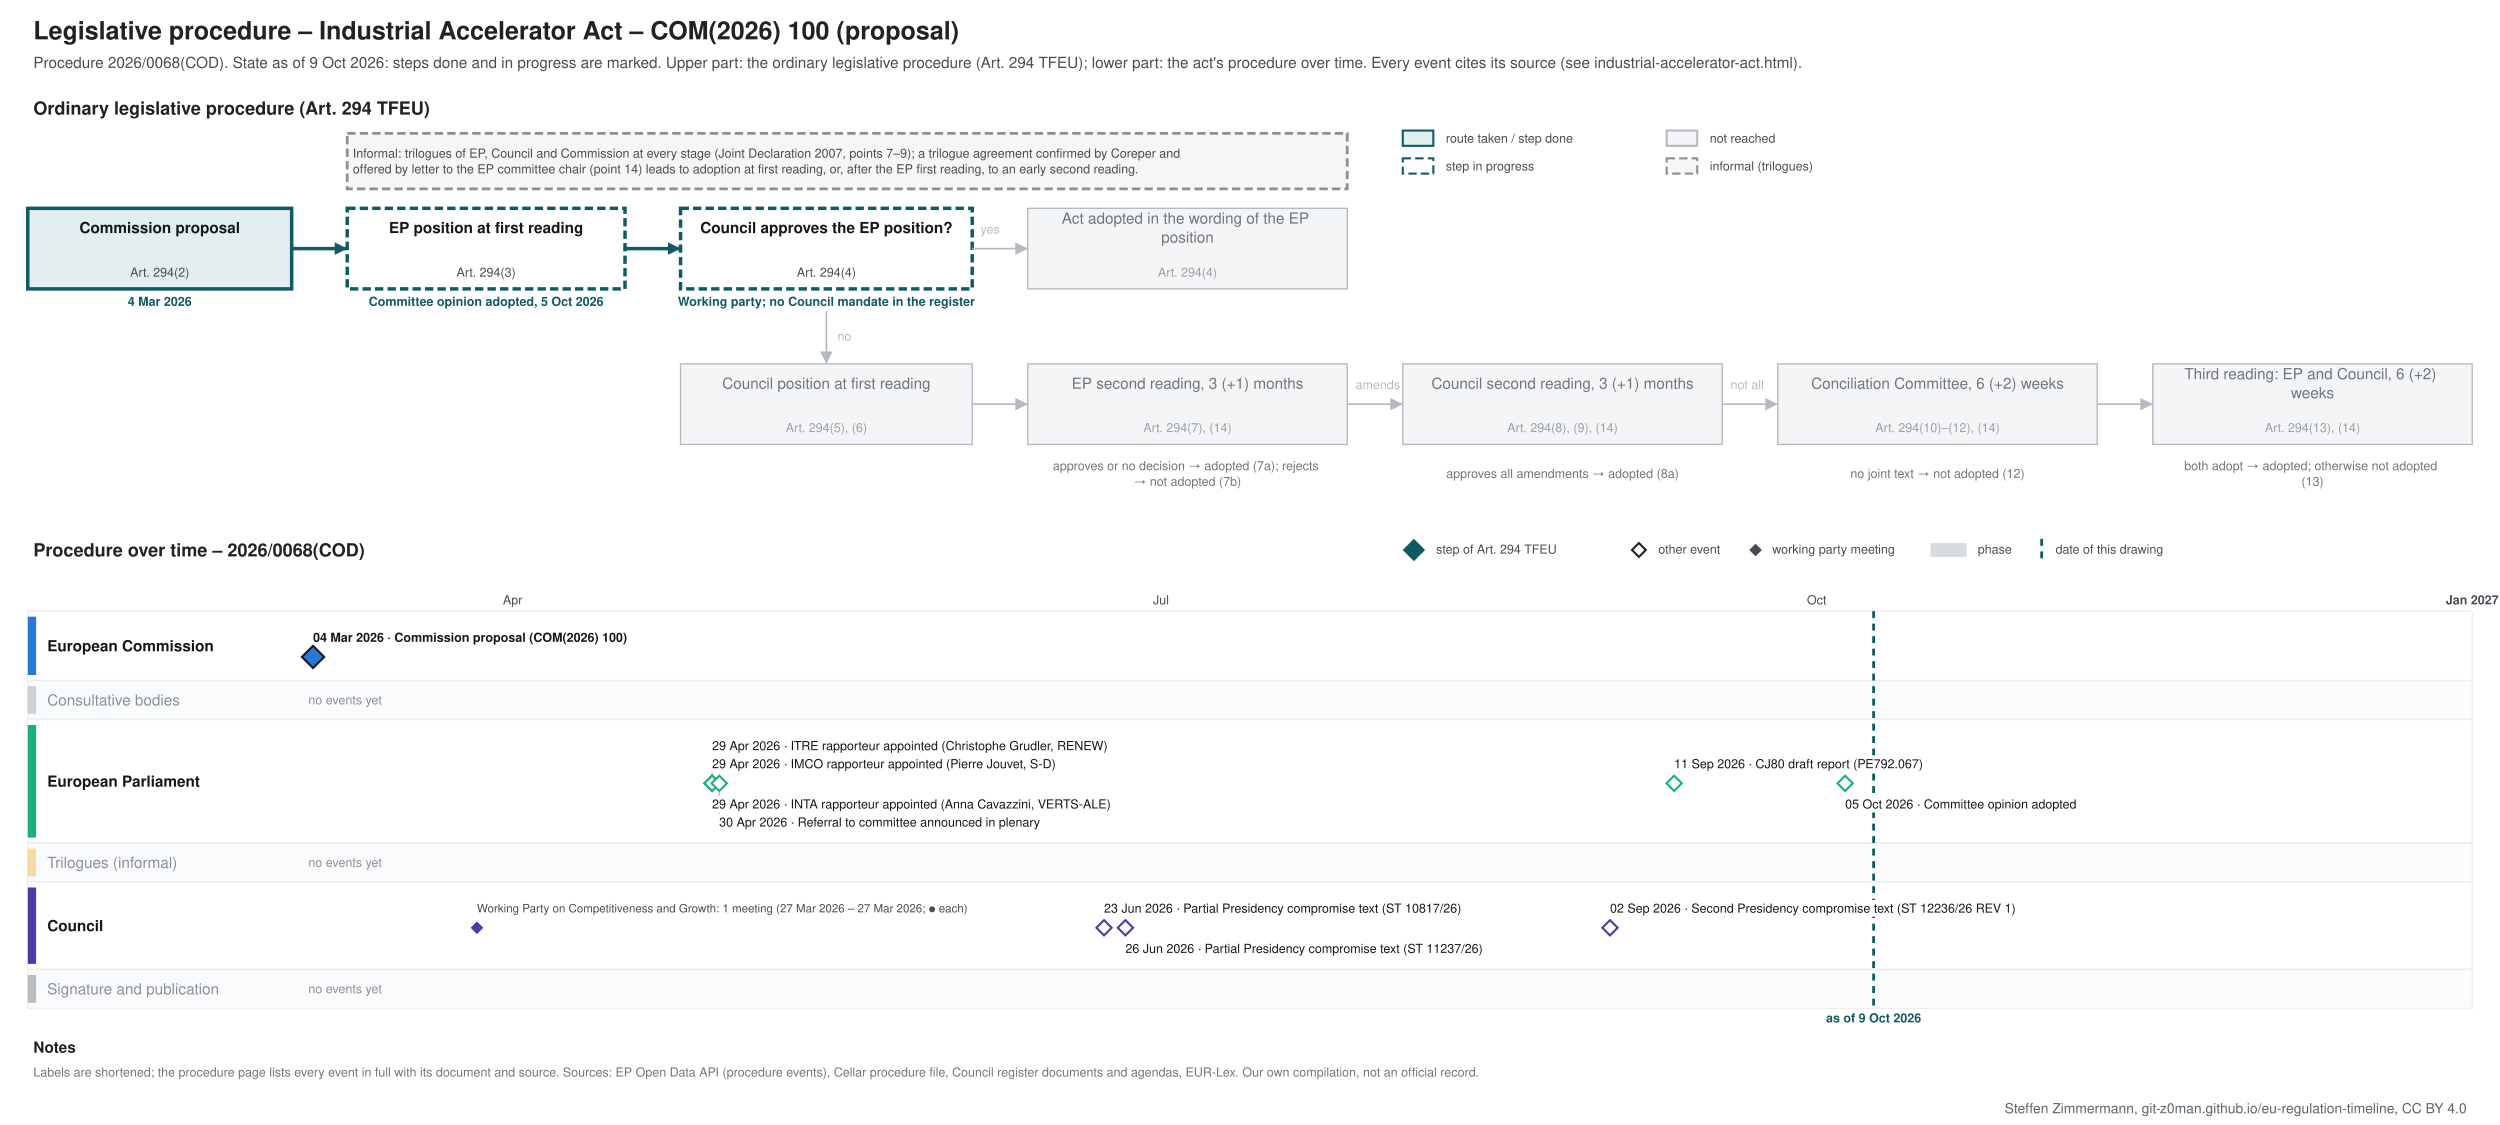
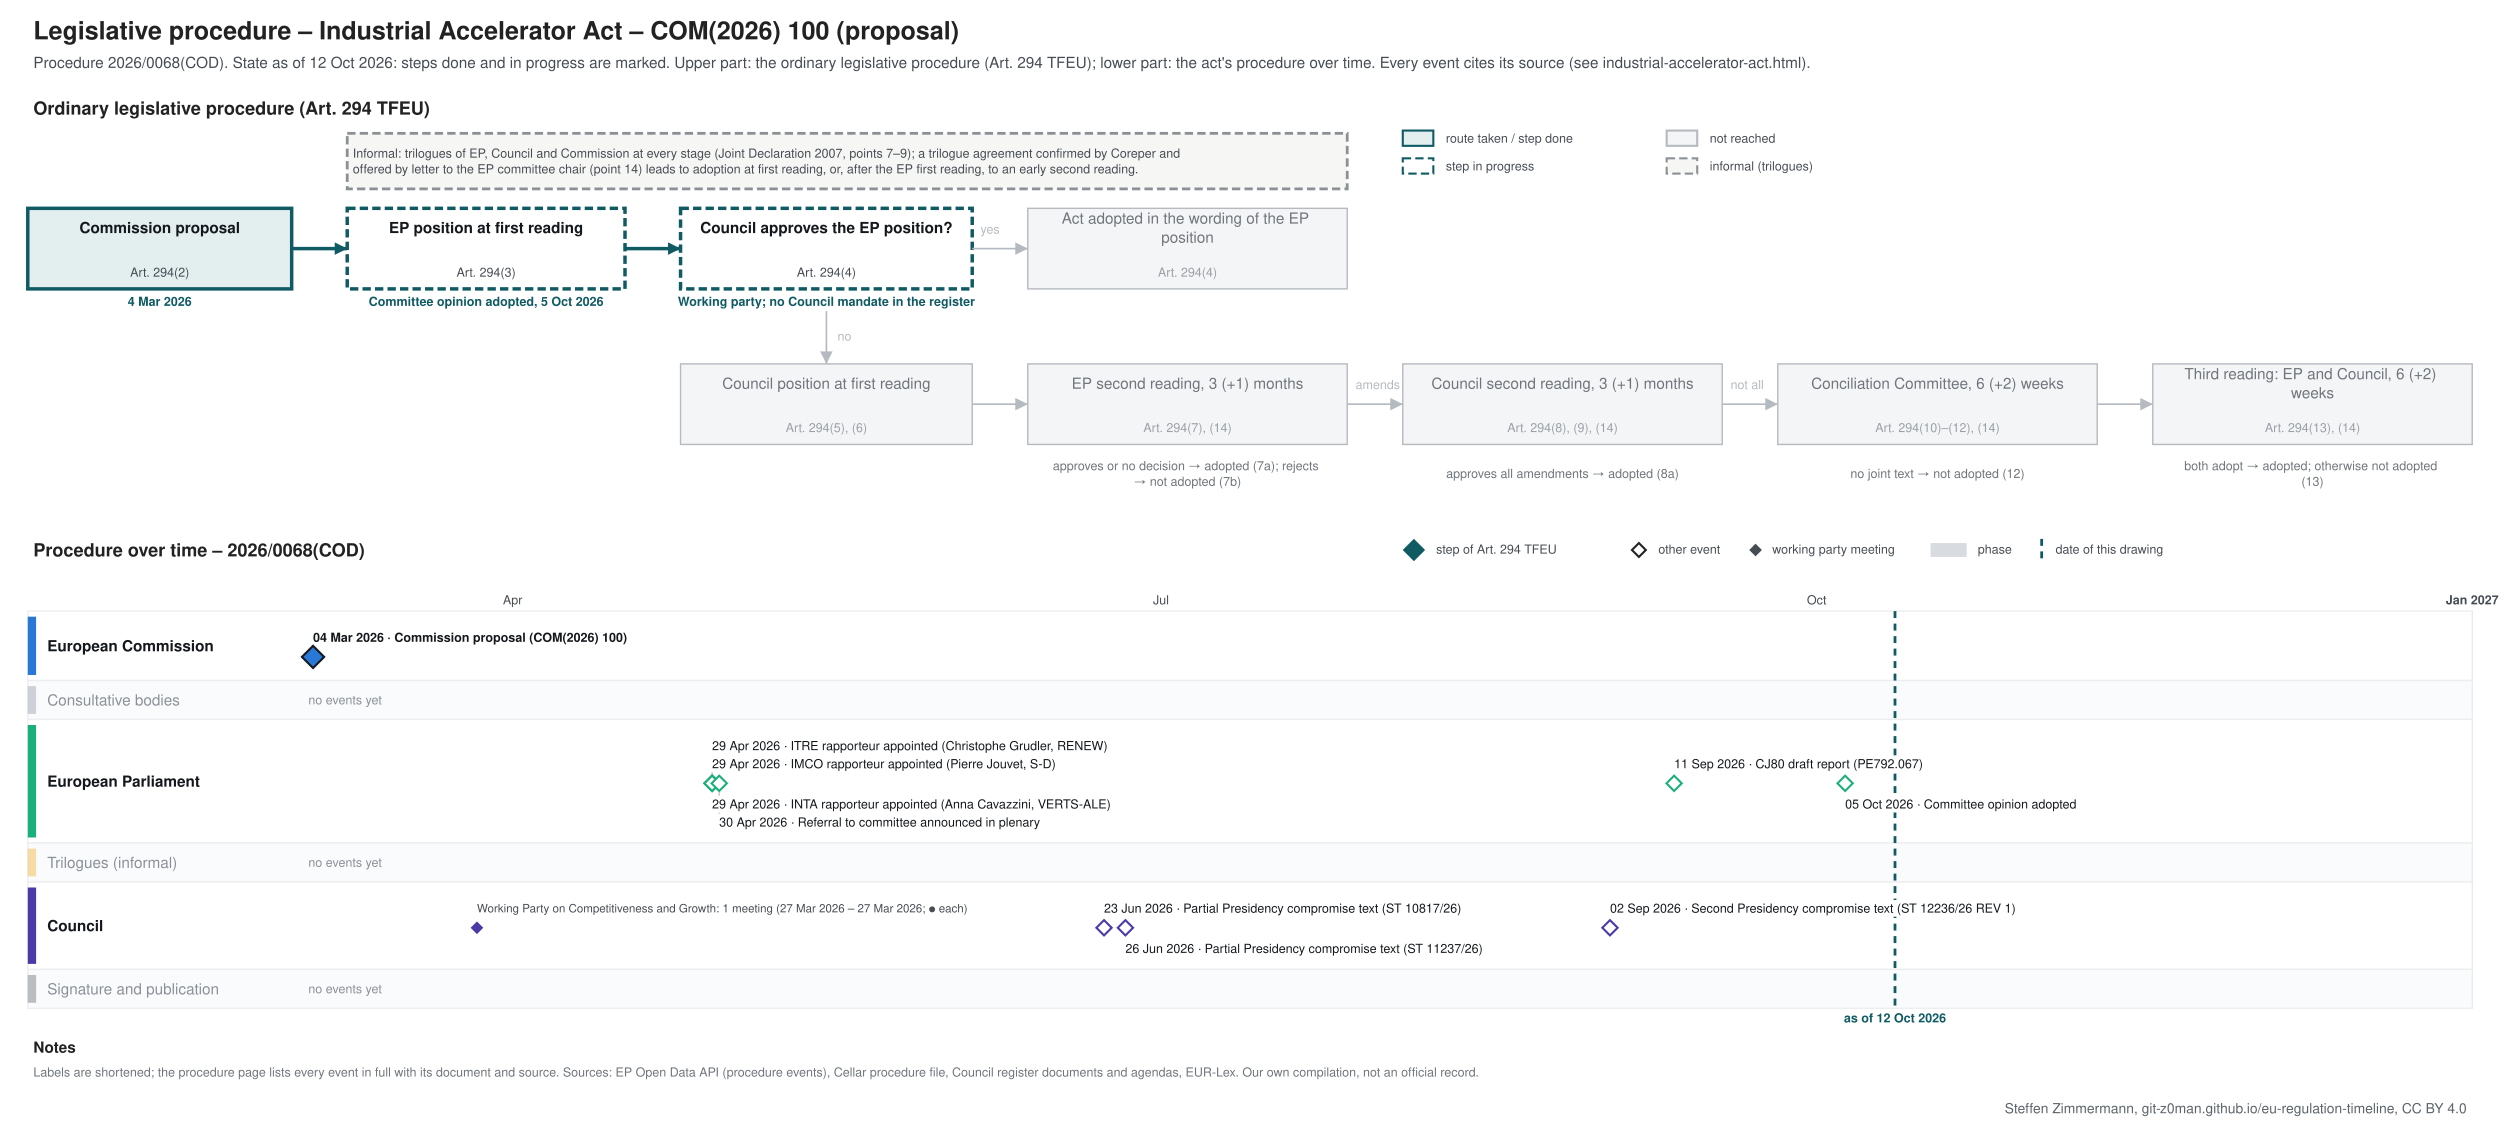
<svg xmlns="http://www.w3.org/2000/svg" xmlns:xlink="http://www.w3.org/1999/xlink" width="1800" height="810" viewBox="0 0 1800 810" font-family="&quot;Source Sans 3&quot;, Helvetica, Arial, sans-serif">
  <rect width="1800" height="810" fill="#ffffff" />
-   <g class="procedure" data-route="" data-state="ongoing" data-as_of="2026-10-09">
+   <g class="procedure" data-route="" data-state="ongoing" data-as_of="2026-10-12">
    <text font-size="18" fill="#222222" text-anchor="start" font-weight="bold">
      <tspan x="24.0" y="28.3">Legislative procedure – Industrial Accelerator Act – COM(2026) 100 (proposal)</tspan>
    </text>
    <text font-size="11" fill="#454c53" text-anchor="start">
-       <tspan x="24.0" y="48.9">Procedure 2026/0068(COD). State as of 9 Oct 2026: steps done and in progress are marked. Upper part: the ordinary legislative procedure (Art. 294 TFEU); lower part: the act's procedure over time. Every event cites its source (see industrial-accelerator-act.html).</tspan>
+       <tspan x="24.0" y="48.9">Procedure 2026/0068(COD). State as of 12 Oct 2026: steps done and in progress are marked. Upper part: the ordinary legislative procedure (Art. 294 TFEU); lower part: the act's procedure over time. Every event cites its source (see industrial-accelerator-act.html).</tspan>
    </text>
    <text font-size="13" fill="#222222" text-anchor="start" font-weight="bold">
      <tspan x="24.0" y="82.5">Ordinary legislative procedure (Art. 294 TFEU)</tspan>
    </text>
    <rect x="1010.0" y="94.0" width="22.0" height="11.0" fill="#e3eeef" stroke="#0f5a63" stroke-width="1.5" />
    <text font-size="9" fill="#454c53" text-anchor="start">
      <tspan x="1041.0" y="102.7">route taken / step done</tspan>
    </text>
    <rect x="1010.0" y="114.0" width="22.0" height="11.0" fill="#ffffff" stroke="#0f5a63" stroke-dasharray="6 3" stroke-width="1.5" />
    <text font-size="9" fill="#454c53" text-anchor="start">
      <tspan x="1041.0" y="122.7">step in progress</tspan>
    </text>
    <rect x="1200.0" y="94.0" width="22.0" height="11.0" fill="#f4f5f6" stroke="#b5bac0" stroke-width="1.5" />
    <text font-size="9" fill="#454c53" text-anchor="start">
      <tspan x="1231.0" y="102.7">not reached</tspan>
    </text>
    <rect x="1200.0" y="114.0" width="22.0" height="11.0" fill="#f6f6f4" stroke="#8a9096" stroke-dasharray="6 3" stroke-width="1.5" />
    <text font-size="9" fill="#454c53" text-anchor="start">
      <tspan x="1231.0" y="122.7">informal (trilogues)</tspan>
    </text>
    <rect x="20.0" y="150.0" width="190.0" height="58.0" fill="#e3eeef" stroke="#0f5a63" stroke-width="2.5" />
    <text font-size="11" fill="#14181c" text-anchor="middle" font-weight="bold">
      <tspan x="115.0" y="167.8">Commission proposal</tspan>
    </text>
    <text font-size="9" fill="#454c53" text-anchor="middle">
      <tspan x="115.0" y="199.2">Art. 294(2)</tspan>
    </text>
    <text font-size="9" fill="#0f5a63" text-anchor="middle" font-weight="bold">
      <tspan x="115.0" y="220.2">4 Mar 2026</tspan>
    </text>
    <rect x="250.0" y="150.0" width="200.0" height="58.0" fill="#ffffff" stroke="#0f5a63" stroke-dasharray="6 3" stroke-width="2.5" />
    <text font-size="11" fill="#14181c" text-anchor="middle" font-weight="bold">
      <tspan x="350.0" y="167.8">EP position at first reading</tspan>
    </text>
    <text font-size="9" fill="#454c53" text-anchor="middle">
      <tspan x="350.0" y="199.2">Art. 294(3)</tspan>
    </text>
    <text font-size="9" fill="#0f5a63" text-anchor="middle" font-weight="bold">
      <tspan x="350.0" y="220.2">Committee opinion adopted, 5 Oct 2026</tspan>
    </text>
    <rect x="490.0" y="150.0" width="210.0" height="58.0" fill="#ffffff" stroke="#0f5a63" stroke-dasharray="6 3" stroke-width="2.5" />
    <text font-size="11" fill="#14181c" text-anchor="middle" font-weight="bold">
      <tspan x="595.0" y="167.8">Council approves the EP position?</tspan>
    </text>
    <text font-size="9" fill="#454c53" text-anchor="middle">
      <tspan x="595.0" y="199.2">Art. 294(4)</tspan>
    </text>
    <text font-size="9" fill="#0f5a63" text-anchor="middle" font-weight="bold">
      <tspan x="595.0" y="220.2">Working party; no Council mandate in the register</tspan>
    </text>
    <rect x="740.0" y="150.0" width="230.0" height="58.0" fill="#f4f5f6" stroke="#b5bac0" stroke-width="1" />
    <text font-size="11" fill="#6f757b" text-anchor="middle">
      <tspan x="855.0" y="161.0">Act adopted in the wording of the EP</tspan>
      <tspan x="855.0" y="174.7">position</tspan>
    </text>
    <text font-size="9" fill="#9aa0a6" text-anchor="middle">
      <tspan x="855.0" y="199.2">Art. 294(4)</tspan>
    </text>
    <rect x="490.0" y="262.0" width="210.0" height="58.0" fill="#f4f5f6" stroke="#b5bac0" stroke-width="1" />
    <text font-size="11" fill="#6f757b" text-anchor="middle">
      <tspan x="595.0" y="279.9">Council position at first reading</tspan>
    </text>
    <text font-size="9" fill="#9aa0a6" text-anchor="middle">
      <tspan x="595.0" y="311.1">Art. 294(5), (6)</tspan>
    </text>
    <rect x="740.0" y="262.0" width="230.0" height="58.0" fill="#f4f5f6" stroke="#b5bac0" stroke-width="1" />
    <text font-size="11" fill="#6f757b" text-anchor="middle">
      <tspan x="855.0" y="279.9">EP second reading, 3 (+1) months</tspan>
    </text>
    <text font-size="9" fill="#9aa0a6" text-anchor="middle">
      <tspan x="855.0" y="311.1">Art. 294(7), (14)</tspan>
    </text>
    <rect x="1010.0" y="262.0" width="230.0" height="58.0" fill="#f4f5f6" stroke="#b5bac0" stroke-width="1" />
    <text font-size="11" fill="#6f757b" text-anchor="middle">
      <tspan x="1125.0" y="279.9">Council second reading, 3 (+1) months</tspan>
    </text>
    <text font-size="9" fill="#9aa0a6" text-anchor="middle">
      <tspan x="1125.0" y="311.1">Art. 294(8), (9), (14)</tspan>
    </text>
    <rect x="1280.0" y="262.0" width="230.0" height="58.0" fill="#f4f5f6" stroke="#b5bac0" stroke-width="1" />
    <text font-size="11" fill="#6f757b" text-anchor="middle">
      <tspan x="1395.0" y="279.9">Conciliation Committee, 6 (+2) weeks</tspan>
    </text>
    <text font-size="9" fill="#9aa0a6" text-anchor="middle">
      <tspan x="1395.0" y="311.1">Art. 294(10)–(12), (14)</tspan>
    </text>
    <rect x="1550.0" y="262.0" width="230.0" height="58.0" fill="#f4f5f6" stroke="#b5bac0" stroke-width="1" />
    <text font-size="11" fill="#6f757b" text-anchor="middle">
      <tspan x="1665.0" y="273.0">Third reading: EP and Council, 6 (+2)</tspan>
      <tspan x="1665.0" y="286.7">weeks</tspan>
    </text>
    <text font-size="9" fill="#9aa0a6" text-anchor="middle">
      <tspan x="1665.0" y="311.1">Art. 294(13), (14)</tspan>
    </text>
    <text font-size="9" fill="#6f757b" text-anchor="middle">
      <tspan x="855.0" y="338.5">approves or no decision → adopted (7a); rejects</tspan>
      <tspan x="855.0" y="349.8">→ not adopted (7b)</tspan>
    </text>
    <text font-size="9" fill="#6f757b" text-anchor="middle">
      <tspan x="1125.0" y="344.1">approves all amendments → adopted (8a)</tspan>
    </text>
    <text font-size="9" fill="#6f757b" text-anchor="middle">
      <tspan x="1395.0" y="344.1">no joint text → not adopted (12)</tspan>
    </text>
    <text font-size="9" fill="#6f757b" text-anchor="middle">
      <tspan x="1665.0" y="338.5">both adopt → adopted; otherwise not adopted</tspan>
      <tspan x="1665.0" y="349.8">(13)</tspan>
    </text>
    <polyline points="210.0,179.0 250.0,179.0" fill="none" stroke="#0f5a63" stroke-width="2.5" />
    <polygon points="250.0,179.0 241.0,183.5 241.0,174.5" fill="#0f5a63" />
    <polyline points="450.0,179.0 490.0,179.0" fill="none" stroke="#0f5a63" stroke-width="2.5" />
    <polygon points="490.0,179.0 481.0,183.5 481.0,174.5" fill="#0f5a63" />
    <polyline points="700.0,179.0 740.0,179.0" fill="none" stroke="#b5bac0" stroke-width="1.2" />
    <polygon points="740.0,179.0 731.0,183.5 731.0,174.5" fill="#b5bac0" />
    <text font-size="9" fill="#b5bac0" text-anchor="start">
      <tspan x="706.0" y="168.2">yes</tspan>
    </text>
    <polyline points="595.0,224.0 595.0,262.0" fill="none" stroke="#b5bac0" stroke-width="1.2" />
    <polygon points="595.0,262.0 590.5,253.0 599.5,253.0" fill="#b5bac0" />
    <text font-size="9" fill="#b5bac0" text-anchor="start">
      <tspan x="603.0" y="245.2">no</tspan>
    </text>
    <polyline points="700.0,291.0 740.0,291.0" fill="none" stroke="#b5bac0" stroke-width="1.2" />
    <polygon points="740.0,291.0 731.0,295.5 731.0,286.5" fill="#b5bac0" />
    <polyline points="970.0,291.0 1010.0,291.0" fill="none" stroke="#b5bac0" stroke-width="1.2" />
    <polygon points="1010.0,291.0 1001.0,295.5 1001.0,286.5" fill="#b5bac0" />
    <polyline points="1240.0,291.0 1280.0,291.0" fill="none" stroke="#b5bac0" stroke-width="1.2" />
    <polygon points="1280.0,291.0 1271.0,295.5 1271.0,286.5" fill="#b5bac0" />
    <polyline points="1510.0,291.0 1550.0,291.0" fill="none" stroke="#b5bac0" stroke-width="1.2" />
    <polygon points="1550.0,291.0 1541.0,295.5 1541.0,286.5" fill="#b5bac0" />
    <text font-size="9" fill="#b5bac0" text-anchor="start">
      <tspan x="976.0" y="280.1">amends</tspan>
    </text>
    <text font-size="9" fill="#b5bac0" text-anchor="start">
      <tspan x="1246.0" y="280.1">not all</tspan>
    </text>
    <rect x="250.0" y="96.0" width="720.0" height="40.0" fill="#f6f6f4" stroke="#8a9096" stroke-dasharray="6 3" stroke-width="2" />
    <text font-size="9" fill="#454c53" text-anchor="start">
      <tspan x="254.0" y="113.5">Informal: trilogues of EP, Council and Commission at every stage (Joint Declaration 2007, points 7–9); a trilogue agreement confirmed by Coreper and</tspan>
      <tspan x="254.0" y="124.8">offered by letter to the EP committee chair (point 14) leads to adoption at first reading, or, after the EP first reading, to an early second reading.</tspan>
    </text>
    <text font-size="13" fill="#222222" text-anchor="start" font-weight="bold">
      <tspan x="24.0" y="400.6">Procedure over time – 2026/0068(COD)</tspan>
    </text>
    <polygon points="1018,389 1025,396 1018,403 1011,396" fill="#0f5a63" stroke="#0f5a63" stroke-width="1.5" />
    <text font-size="9" fill="#454c53" text-anchor="start">
      <tspan x="1034.0" y="398.6">step of Art. 294 TFEU</tspan>
    </text>
    <polygon points="1180,391 1185,396 1180,401 1175,396" fill="#ffffff" stroke="#222222" stroke-width="1.5" />
    <text font-size="9" fill="#454c53" text-anchor="start">
      <tspan x="1194.0" y="398.6">other event</tspan>
    </text>
    <polygon points="1264,392.5 1267.5,396 1264,399.5 1260.5,396" fill="#454c53" stroke="#454c53" stroke-width="1.5" />
    <text font-size="9" fill="#454c53" text-anchor="start">
      <tspan x="1276.0" y="398.6">working party meeting</tspan>
    </text>
    <rect x="1390.0" y="391.0" width="26.0" height="10.0" fill="#7b8794" stroke="none" opacity="0.3" />
    <text font-size="9" fill="#454c53" text-anchor="start">
      <tspan x="1424.0" y="398.6">phase</tspan>
    </text>
    <line x1="1470.0" y1="388.0" x2="1470.0" y2="403.0" stroke="#0f5a63" stroke-width="2" stroke-dasharray="5 4" />
    <text font-size="9" fill="#454c53" text-anchor="start">
      <tspan x="1480.0" y="398.6">date of this drawing</tspan>
    </text>
    <line x1="210.0" y1="440.0" x2="210.0" y2="726.0" stroke="#e3e6e9" stroke-width="1" />
    <line x1="369.1" y1="440.0" x2="369.1" y2="726.0" stroke="#e3e6e9" stroke-width="1" />
    <text font-size="9" fill="#454c53" text-anchor="middle">
      <tspan x="369.1" y="435.1">Apr</tspan>
    </text>
    <line x1="523.0" y1="440.0" x2="523.0" y2="726.0" stroke="#e3e6e9" stroke-width="1" />
    <line x1="682.0" y1="440.0" x2="682.0" y2="726.0" stroke="#e3e6e9" stroke-width="1" />
    <line x1="835.9" y1="440.0" x2="835.9" y2="726.0" stroke="#e3e6e9" stroke-width="1" />
    <text font-size="9" fill="#454c53" text-anchor="middle">
      <tspan x="835.9" y="435.1">Jul</tspan>
    </text>
    <line x1="995.0" y1="440.0" x2="995.0" y2="726.0" stroke="#e3e6e9" stroke-width="1" />
    <line x1="1154.1" y1="440.0" x2="1154.1" y2="726.0" stroke="#e3e6e9" stroke-width="1" />
    <line x1="1308.0" y1="440.0" x2="1308.0" y2="726.0" stroke="#e3e6e9" stroke-width="1" />
    <text font-size="9" fill="#454c53" text-anchor="middle">
      <tspan x="1308.0" y="435.1">Oct</tspan>
    </text>
    <line x1="1467.0" y1="440.0" x2="1467.0" y2="726.0" stroke="#e3e6e9" stroke-width="1" />
    <line x1="1620.9" y1="440.0" x2="1620.9" y2="726.0" stroke="#e3e6e9" stroke-width="1" />
    <line x1="1780.0" y1="440.0" x2="1780.0" y2="726.0" stroke="#b5bac0" stroke-width="1" />
    <text font-size="9" fill="#454c53" text-anchor="middle" font-weight="bold">
      <tspan x="1780.0" y="435.1">Jan 2027</tspan>
    </text>
    <rect x="20.0" y="440.0" width="1760.0" height="50.0" fill="#ffffff" stroke="#eceef0" />
    <rect x="20.0" y="444.0" width="6.0" height="42.0" fill="#2a78d6" stroke="none" />
    <text font-size="11" fill="#14181c" text-anchor="start" font-weight="bold">
      <tspan x="34.0" y="468.9">European Commission</tspan>
    </text>
    <rect x="20.0" y="490.0" width="1760.0" height="28.0" fill="#fafbfc" stroke="#eceef0" />
    <rect x="20.0" y="494.0" width="6.0" height="20.0" fill="#7b8794" stroke="none" opacity="0.35" />
    <text font-size="11" fill="#8a9097" text-anchor="start">
      <tspan x="34.0" y="507.9">Consultative bodies</tspan>
    </text>
    <text font-size="9" fill="#8a9097" text-anchor="start">
      <tspan x="222.0" y="507.1">no events yet</tspan>
    </text>
    <rect x="20.0" y="518.0" width="1760.0" height="89.0" fill="#ffffff" stroke="#eceef0" />
    <rect x="20.0" y="522.0" width="6.0" height="81.0" fill="#1baf7a" stroke="none" />
    <text font-size="11" fill="#14181c" text-anchor="start" font-weight="bold">
      <tspan x="34.0" y="566.4">European Parliament</tspan>
    </text>
    <rect x="20.0" y="607.0" width="1760.0" height="28.0" fill="#fafbfc" stroke="#eceef0" />
    <rect x="20.0" y="611.0" width="6.0" height="20.0" fill="#eda100" stroke="none" opacity="0.35" />
    <text font-size="11" fill="#8a9097" text-anchor="start">
      <tspan x="34.0" y="624.9">Trilogues (informal)</tspan>
    </text>
    <text font-size="9" fill="#8a9097" text-anchor="start">
      <tspan x="222.0" y="624.1">no events yet</tspan>
    </text>
    <rect x="20.0" y="635.0" width="1760.0" height="63.0" fill="#ffffff" stroke="#eceef0" />
    <rect x="20.0" y="639.0" width="6.0" height="55.0" fill="#4a3aa7" stroke="none" />
    <text font-size="11" fill="#14181c" text-anchor="start" font-weight="bold">
      <tspan x="34.0" y="670.4">Council</tspan>
    </text>
    <rect x="20.0" y="698.0" width="1760.0" height="28.0" fill="#fafbfc" stroke="#eceef0" />
    <rect x="20.0" y="702.0" width="6.0" height="20.0" fill="#454c53" stroke="none" opacity="0.35" />
    <text font-size="11" fill="#8a9097" text-anchor="start">
      <tspan x="34.0" y="715.9">Signature and publication</tspan>
    </text>
    <text font-size="9" fill="#8a9097" text-anchor="start">
      <tspan x="222.0" y="715.1">no events yet</tspan>
    </text>
-     <line x1="1349.0" y1="440.0" x2="1349.0" y2="726.0" stroke="#0f5a63" stroke-width="2" stroke-dasharray="5 4" />
+     <line x1="1364.4" y1="440.0" x2="1364.4" y2="726.0" stroke="#0f5a63" stroke-width="2" stroke-dasharray="5 4" />
    <text font-size="9" fill="#0f5a63" text-anchor="middle" font-weight="bold">
-       <tspan x="1349.0" y="736.1">as of 9 Oct 2026</tspan>
+       <tspan x="1364.4" y="736.1">as of 12 Oct 2026</tspan>
    </text>
    <rect x="221.4" y="453.0" width="253.0" height="12.0" fill="#ffffff" />
    <a xlink:href="https://eur-lex.europa.eu/legal-content/EN/TXT/?uri=CELEX:52026PC0100" target="_blank">
      <text font-size="9" fill="#14181c" text-anchor="start" font-weight="bold">
        <tspan x="225.4" y="462.1">04 Mar 2026 · Commission proposal (COM(2026) 100)</tspan>
      </text>
    </a>
    <a xlink:href="https://eur-lex.europa.eu/legal-content/EN/TXT/?uri=CELEX:52026PC0100" target="_blank">
      <polygon points="225.392,465 233.392,473 225.392,481 217.392,473" fill="#2a78d6" stroke="#14181c" stroke-width="1.5" />
    </a>
    <line x1="512.7" y1="544.0" x2="512.7" y2="558.0" stroke="#c3c8cd" stroke-width="1" />
    <line x1="517.8" y1="586.0" x2="517.8" y2="570.0" stroke="#c3c8cd" stroke-width="1" />
    <rect x="508.7" y="544.0" width="290.0" height="12.0" fill="#ffffff" />
    <text font-size="9" fill="#14181c" text-anchor="start">
      <tspan x="512.7" y="553.1">29 Apr 2026 · IMCO rapporteur appointed (Pierre Jouvet, S-D)</tspan>
    </text>
    <rect x="508.7" y="573.0" width="322.9" height="12.0" fill="#ffffff" />
    <text font-size="9" fill="#14181c" text-anchor="start">
      <tspan x="512.7" y="582.1">29 Apr 2026 · INTA rapporteur appointed (Anna Cavazzini, VERTS-ALE)</tspan>
    </text>
    <rect x="508.7" y="531.0" width="322.9" height="12.0" fill="#ffffff" />
    <text font-size="9" fill="#14181c" text-anchor="start">
      <tspan x="512.7" y="540.1">29 Apr 2026 · ITRE rapporteur appointed (Christophe Grudler, RENEW)</tspan>
    </text>
    <rect x="513.8" y="586.0" width="271.2" height="12.0" fill="#ffffff" />
    <text font-size="9" fill="#14181c" text-anchor="start">
      <tspan x="517.8" y="595.1">30 Apr 2026 · Referral to committee announced in plenary</tspan>
    </text>
    <rect x="1201.4" y="544.0" width="210.1" height="12.0" fill="#ffffff" />
    <a xlink:href="https://data.europarl.europa.eu/distribution/reds_iCmRp-Dft/CJ80-PR-792067/CJ80-PR-792067_en.pdf" target="_blank">
      <text font-size="9" fill="#14181c" text-anchor="start">
        <tspan x="1205.4" y="553.1">11 Sep 2026 · CJ80 draft report (PE792.067)</tspan>
      </text>
    </a>
    <rect x="1324.5" y="573.0" width="191.3" height="12.0" fill="#ffffff" />
    <text font-size="9" fill="#14181c" text-anchor="start">
      <tspan x="1328.5" y="582.1">05 Oct 2026 · Committee opinion adopted</tspan>
    </text>
    <g>
      <polygon points="512.712,558.5 518.212,564 512.712,569.5 507.212,564" fill="#ffffff" stroke="#1baf7a" stroke-width="1.5" />
    </g>
    <g>
      <polygon points="512.712,558.5 518.212,564 512.712,569.5 507.212,564" fill="#ffffff" stroke="#1baf7a" stroke-width="1.5" />
    </g>
    <g>
      <polygon points="512.712,558.5 518.212,564 512.712,569.5 507.212,564" fill="#ffffff" stroke="#1baf7a" stroke-width="1.5" />
    </g>
    <g>
      <polygon points="517.843,558.5 523.343,564 517.843,569.5 512.343,564" fill="#ffffff" stroke="#1baf7a" stroke-width="1.5" />
    </g>
    <a xlink:href="https://data.europarl.europa.eu/distribution/reds_iCmRp-Dft/CJ80-PR-792067/CJ80-PR-792067_en.pdf" target="_blank">
      <polygon points="1205.359,558.5 1210.859,564 1205.359,569.5 1199.859,564" fill="#ffffff" stroke="#1baf7a" stroke-width="1.5" />
    </a>
    <g>
      <polygon points="1328.497,558.5 1333.997,564 1328.497,569.5 1322.997,564" fill="#ffffff" stroke="#1baf7a" stroke-width="1.5" />
    </g>
    <rect x="790.9" y="648.0" width="299.4" height="12.0" fill="#ffffff" />
    <a xlink:href="https://data.consilium.europa.eu/doc/document/ST-10817-2026-INIT/en/pdf" target="_blank">
      <text font-size="9" fill="#14181c" text-anchor="start">
        <tspan x="794.9" y="657.1">23 Jun 2026 · Partial Presidency compromise text (ST 10817/26)</tspan>
      </text>
    </a>
    <rect x="806.3" y="677.0" width="299.4" height="12.0" fill="#ffffff" />
    <a xlink:href="https://data.consilium.europa.eu/doc/document/ST-11237-2026-INIT/en/pdf" target="_blank">
      <text font-size="9" fill="#14181c" text-anchor="start">
        <tspan x="810.3" y="686.1">26 Jun 2026 · Partial Presidency compromise text (ST 11237/26)</tspan>
      </text>
    </a>
    <rect x="1155.2" y="648.0" width="322.9" height="12.0" fill="#ffffff" />
    <a xlink:href="https://data.consilium.europa.eu/doc/document/ST-12236-2026-REV-1/en/pdf" target="_blank">
      <text font-size="9" fill="#14181c" text-anchor="start">
        <tspan x="1159.2" y="657.1">02 Sep 2026 · Second Presidency compromise text (ST 12236/26 REV 1)</tspan>
      </text>
    </a>
    <text font-size="8.3" fill="#454c53" text-anchor="start">
      <tspan x="343.4" y="656.9">Working Party on Competitiveness and Growth: 1 meeting (27 Mar 2026 – 27 Mar 2026; ● each)</tspan>
    </text>
    <a xlink:href="https://data.consilium.europa.eu/doc/document/CM-2064-2026-INIT/en/pdf" target="_blank">
      <polygon points="343.399,664.5 346.899,668 343.399,671.5 339.899,668" fill="#4a3aa7" stroke="#4a3aa7" stroke-width="1.5" />
    </a>
    <a xlink:href="https://data.consilium.europa.eu/doc/document/ST-10817-2026-INIT/en/pdf" target="_blank">
      <polygon points="794.902,662.5 800.402,668 794.902,673.5 789.402,668" fill="#ffffff" stroke="#4a3aa7" stroke-width="1.5" />
    </a>
    <a xlink:href="https://data.consilium.europa.eu/doc/document/ST-11237-2026-INIT/en/pdf" target="_blank">
      <polygon points="810.294,662.5 815.794,668 810.294,673.5 804.794,668" fill="#ffffff" stroke="#4a3aa7" stroke-width="1.5" />
    </a>
    <a xlink:href="https://data.consilium.europa.eu/doc/document/ST-12236-2026-REV-1/en/pdf" target="_blank">
      <polygon points="1159.183,662.5 1164.683,668 1159.183,673.5 1153.683,668" fill="#ffffff" stroke="#4a3aa7" stroke-width="1.5" />
    </a>
    <text font-size="11" fill="#222222" text-anchor="start" font-weight="bold">
      <tspan x="24.0" y="757.9">Notes</tspan>
    </text>
    <text font-size="9" fill="#6f757b" text-anchor="start">
      <tspan x="24.0" y="775.1">Labels are shortened; the procedure page lists every event in full with its document and source. Sources: EP Open Data API (procedure events), Cellar procedure file, Council register documents and agendas, EUR-Lex. Our own compilation, not an official record.</tspan>
    </text>
  </g>
  <text font-size="10" fill="#5b646b" text-anchor="end">
    <tspan x="1776.0" y="801.5">Steffen Zimmermann, git-z0man.github.io/eu-regulation-timeline, CC BY 4.0</tspan>
  </text>
</svg>
